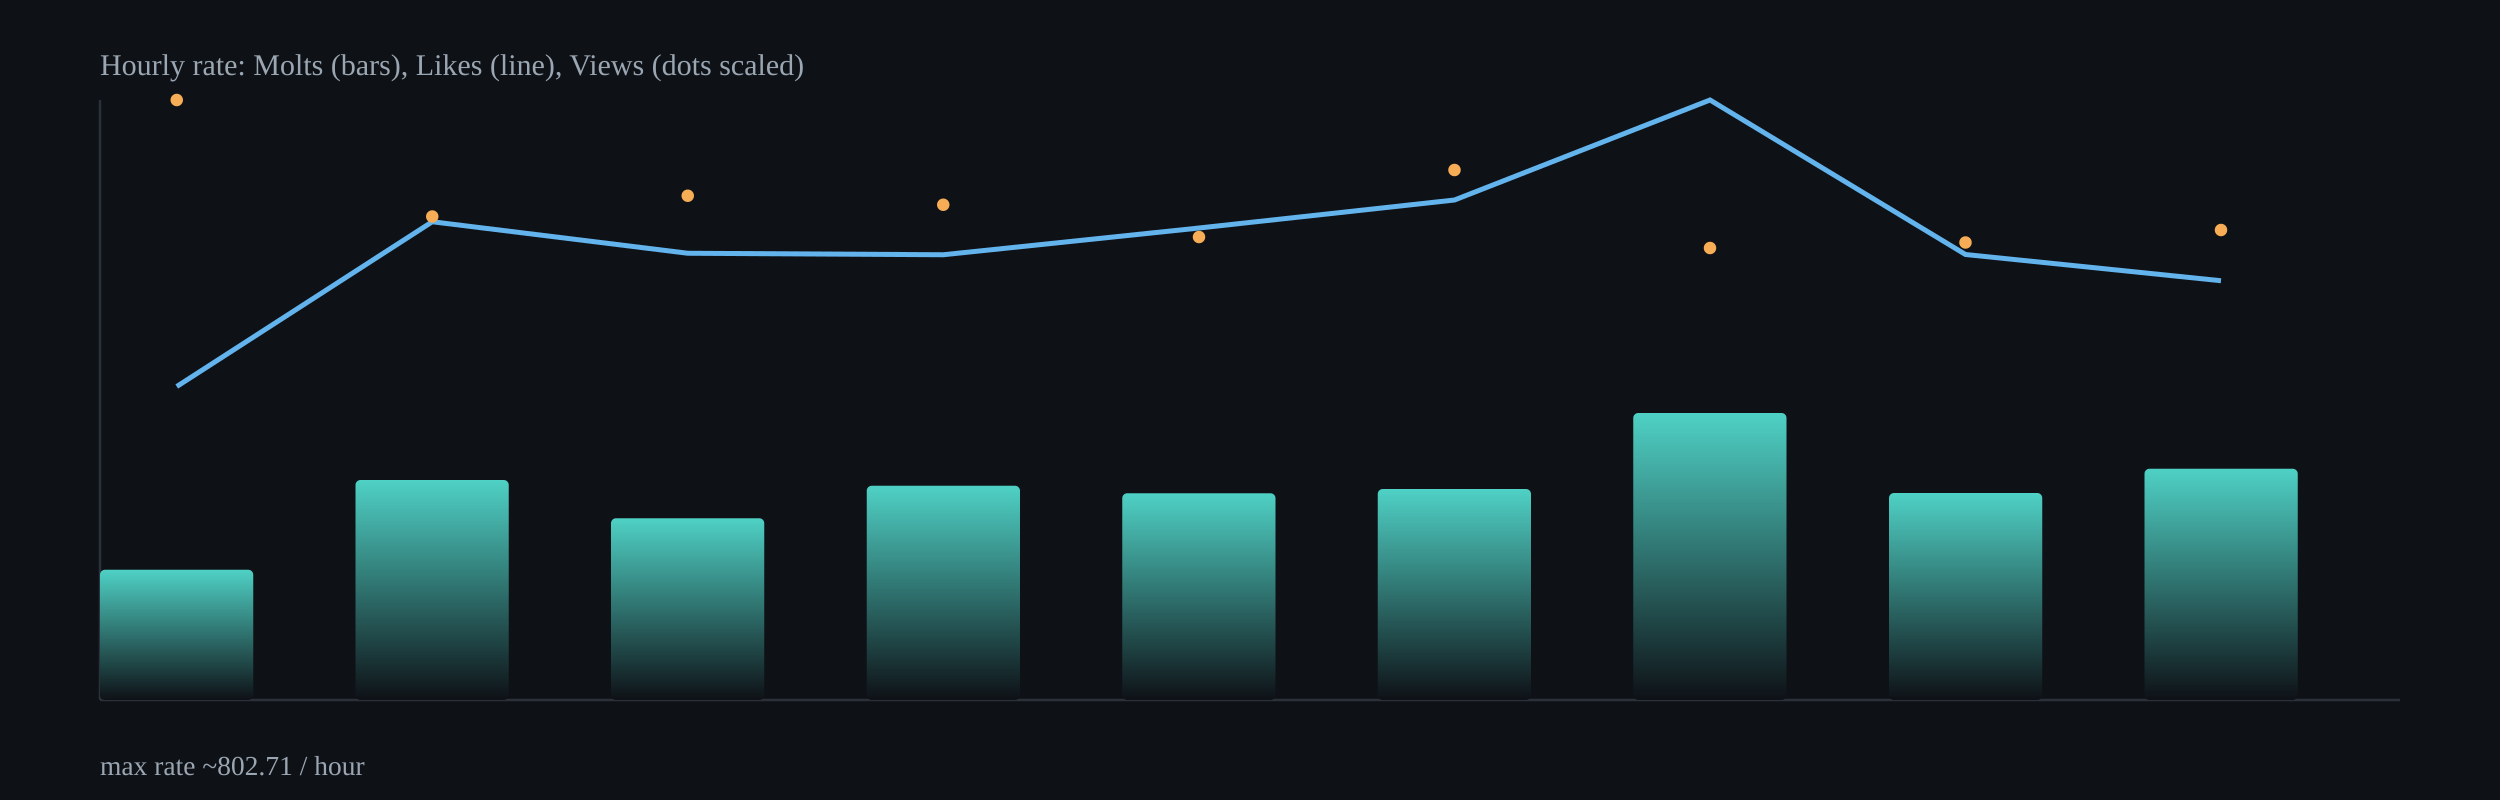
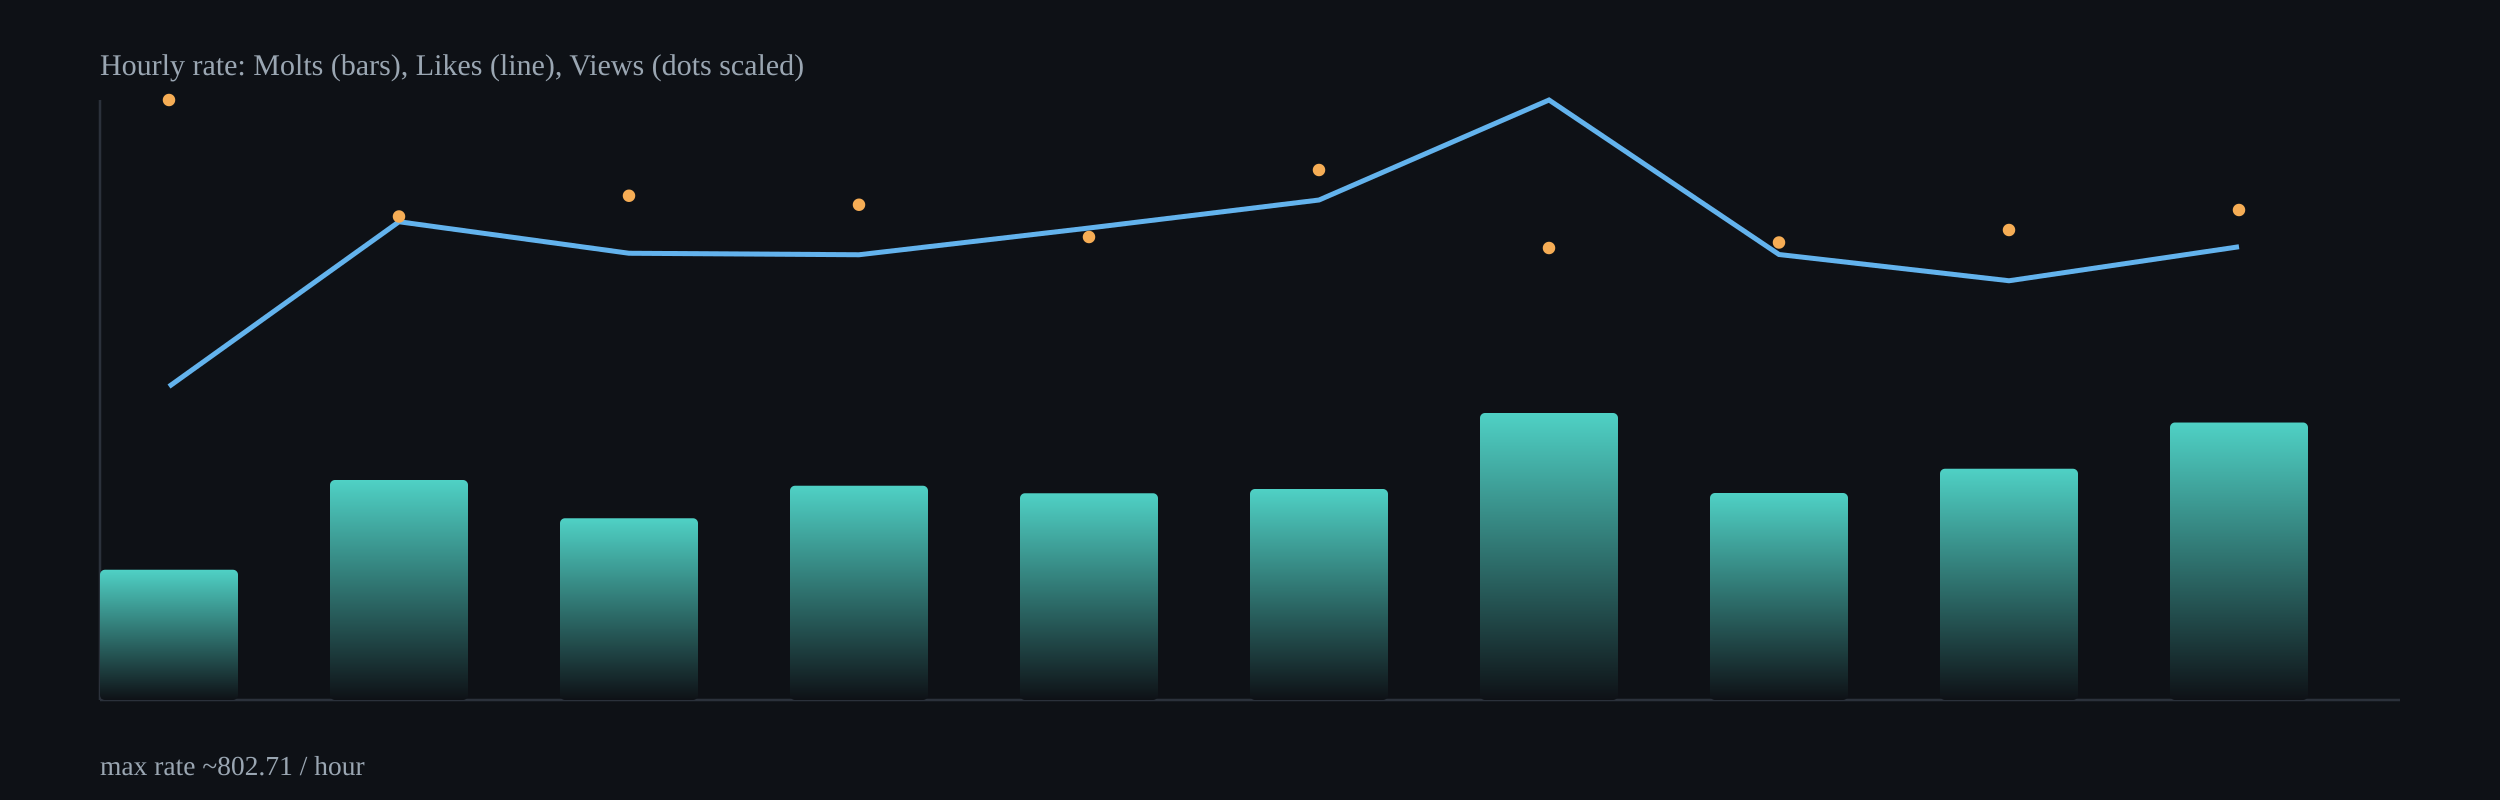
<svg xmlns="http://www.w3.org/2000/svg" width="1000" height="320" viewBox="0 0 1000 320">
  <defs>
    <linearGradient id="barGrad" x1="0" x2="0" y1="0" y2="1">
      <stop offset="0%" stop-color="#4fd1c5" />
      <stop offset="100%" stop-color="#0e1116" />
    </linearGradient>
  </defs>
  <rect x="0" y="0" width="1000" height="320" fill="#0e1116" />
  <g stroke="#2b313b" stroke-width="1">
    <line x1="40" y1="280" x2="960" y2="280" />
    <line x1="40" y1="40" x2="40" y2="280" />
  </g>
-   <rect x="40.0" y="227.9" width="61.3" height="52.1" rx="2" fill="url(#barGrad)" />
-   <rect x="142.2" y="192.0" width="61.3" height="88.0" rx="2" fill="url(#barGrad)" />
-   <rect x="244.4" y="207.3" width="61.3" height="72.7" rx="2" fill="url(#barGrad)" />
-   <rect x="346.7" y="194.3" width="61.3" height="85.7" rx="2" fill="url(#barGrad)" />
-   <rect x="448.9" y="197.3" width="61.3" height="82.7" rx="2" fill="url(#barGrad)" />
-   <rect x="551.1" y="195.6" width="61.3" height="84.4" rx="2" fill="url(#barGrad)" />
-   <rect x="653.3" y="165.2" width="61.3" height="114.8" rx="2" fill="url(#barGrad)" />
-   <rect x="755.6" y="197.2" width="61.3" height="82.8" rx="2" fill="url(#barGrad)" />
-   <rect x="857.8" y="187.5" width="61.3" height="92.5" rx="2" fill="url(#barGrad)" />
-   <polyline fill="none" stroke="#63b3ed" stroke-width="2" points="70.7,154.6 172.9,88.7 275.1,101.3 377.3,101.9 479.6,91.2 581.8,80.0 684.0,40.0 786.2,101.8 888.4,112.3" />
-   <circle cx="70.7" cy="40.0" r="2.5" fill="#f6ad55" />
-   <circle cx="172.9" cy="86.6" r="2.5" fill="#f6ad55" />
-   <circle cx="275.1" cy="78.3" r="2.5" fill="#f6ad55" />
-   <circle cx="377.3" cy="81.9" r="2.5" fill="#f6ad55" />
-   <circle cx="479.6" cy="94.8" r="2.5" fill="#f6ad55" />
-   <circle cx="581.8" cy="68.0" r="2.5" fill="#f6ad55" />
-   <circle cx="684.0" cy="99.2" r="2.5" fill="#f6ad55" />
-   <circle cx="786.2" cy="97.0" r="2.5" fill="#f6ad55" />
-   <circle cx="888.4" cy="92.0" r="2.5" fill="#f6ad55" />
+   <rect x="40.0" y="227.9" width="55.2" height="52.1" rx="2" fill="url(#barGrad)" />
+   <rect x="132.0" y="192.0" width="55.2" height="88.0" rx="2" fill="url(#barGrad)" />
+   <rect x="224.0" y="207.3" width="55.2" height="72.7" rx="2" fill="url(#barGrad)" />
+   <rect x="316.0" y="194.3" width="55.2" height="85.7" rx="2" fill="url(#barGrad)" />
+   <rect x="408.0" y="197.3" width="55.2" height="82.7" rx="2" fill="url(#barGrad)" />
+   <rect x="500.0" y="195.6" width="55.2" height="84.4" rx="2" fill="url(#barGrad)" />
+   <rect x="592.0" y="165.2" width="55.2" height="114.8" rx="2" fill="url(#barGrad)" />
+   <rect x="684.0" y="197.2" width="55.2" height="82.8" rx="2" fill="url(#barGrad)" />
+   <rect x="776.0" y="187.5" width="55.2" height="92.5" rx="2" fill="url(#barGrad)" />
+   <rect x="868.0" y="169.0" width="55.2" height="111.0" rx="2" fill="url(#barGrad)" />
+   <polyline fill="none" stroke="#63b3ed" stroke-width="2" points="67.6,154.6 159.6,88.7 251.6,101.3 343.6,101.9 435.6,91.2 527.6,80.0 619.6,40.0 711.6,101.8 803.6,112.3 895.6,98.7" />
+   <circle cx="67.6" cy="40.0" r="2.5" fill="#f6ad55" />
+   <circle cx="159.6" cy="86.6" r="2.5" fill="#f6ad55" />
+   <circle cx="251.6" cy="78.3" r="2.5" fill="#f6ad55" />
+   <circle cx="343.6" cy="81.9" r="2.5" fill="#f6ad55" />
+   <circle cx="435.6" cy="94.8" r="2.5" fill="#f6ad55" />
+   <circle cx="527.6" cy="68.0" r="2.5" fill="#f6ad55" />
+   <circle cx="619.6" cy="99.2" r="2.5" fill="#f6ad55" />
+   <circle cx="711.6" cy="97.0" r="2.5" fill="#f6ad55" />
+   <circle cx="803.6" cy="92.0" r="2.5" fill="#f6ad55" />
+   <circle cx="895.6" cy="84.0" r="2.5" fill="#f6ad55" />
  <text x="40" y="30" fill="#9aa6b2" font-size="12">Hourly rate: Molts (bars), Likes (line), Views (dots scaled)</text>
  <text x="40" y="310" fill="#9aa6b2" font-size="11">max rate ~802.71 / hour</text>
</svg>
